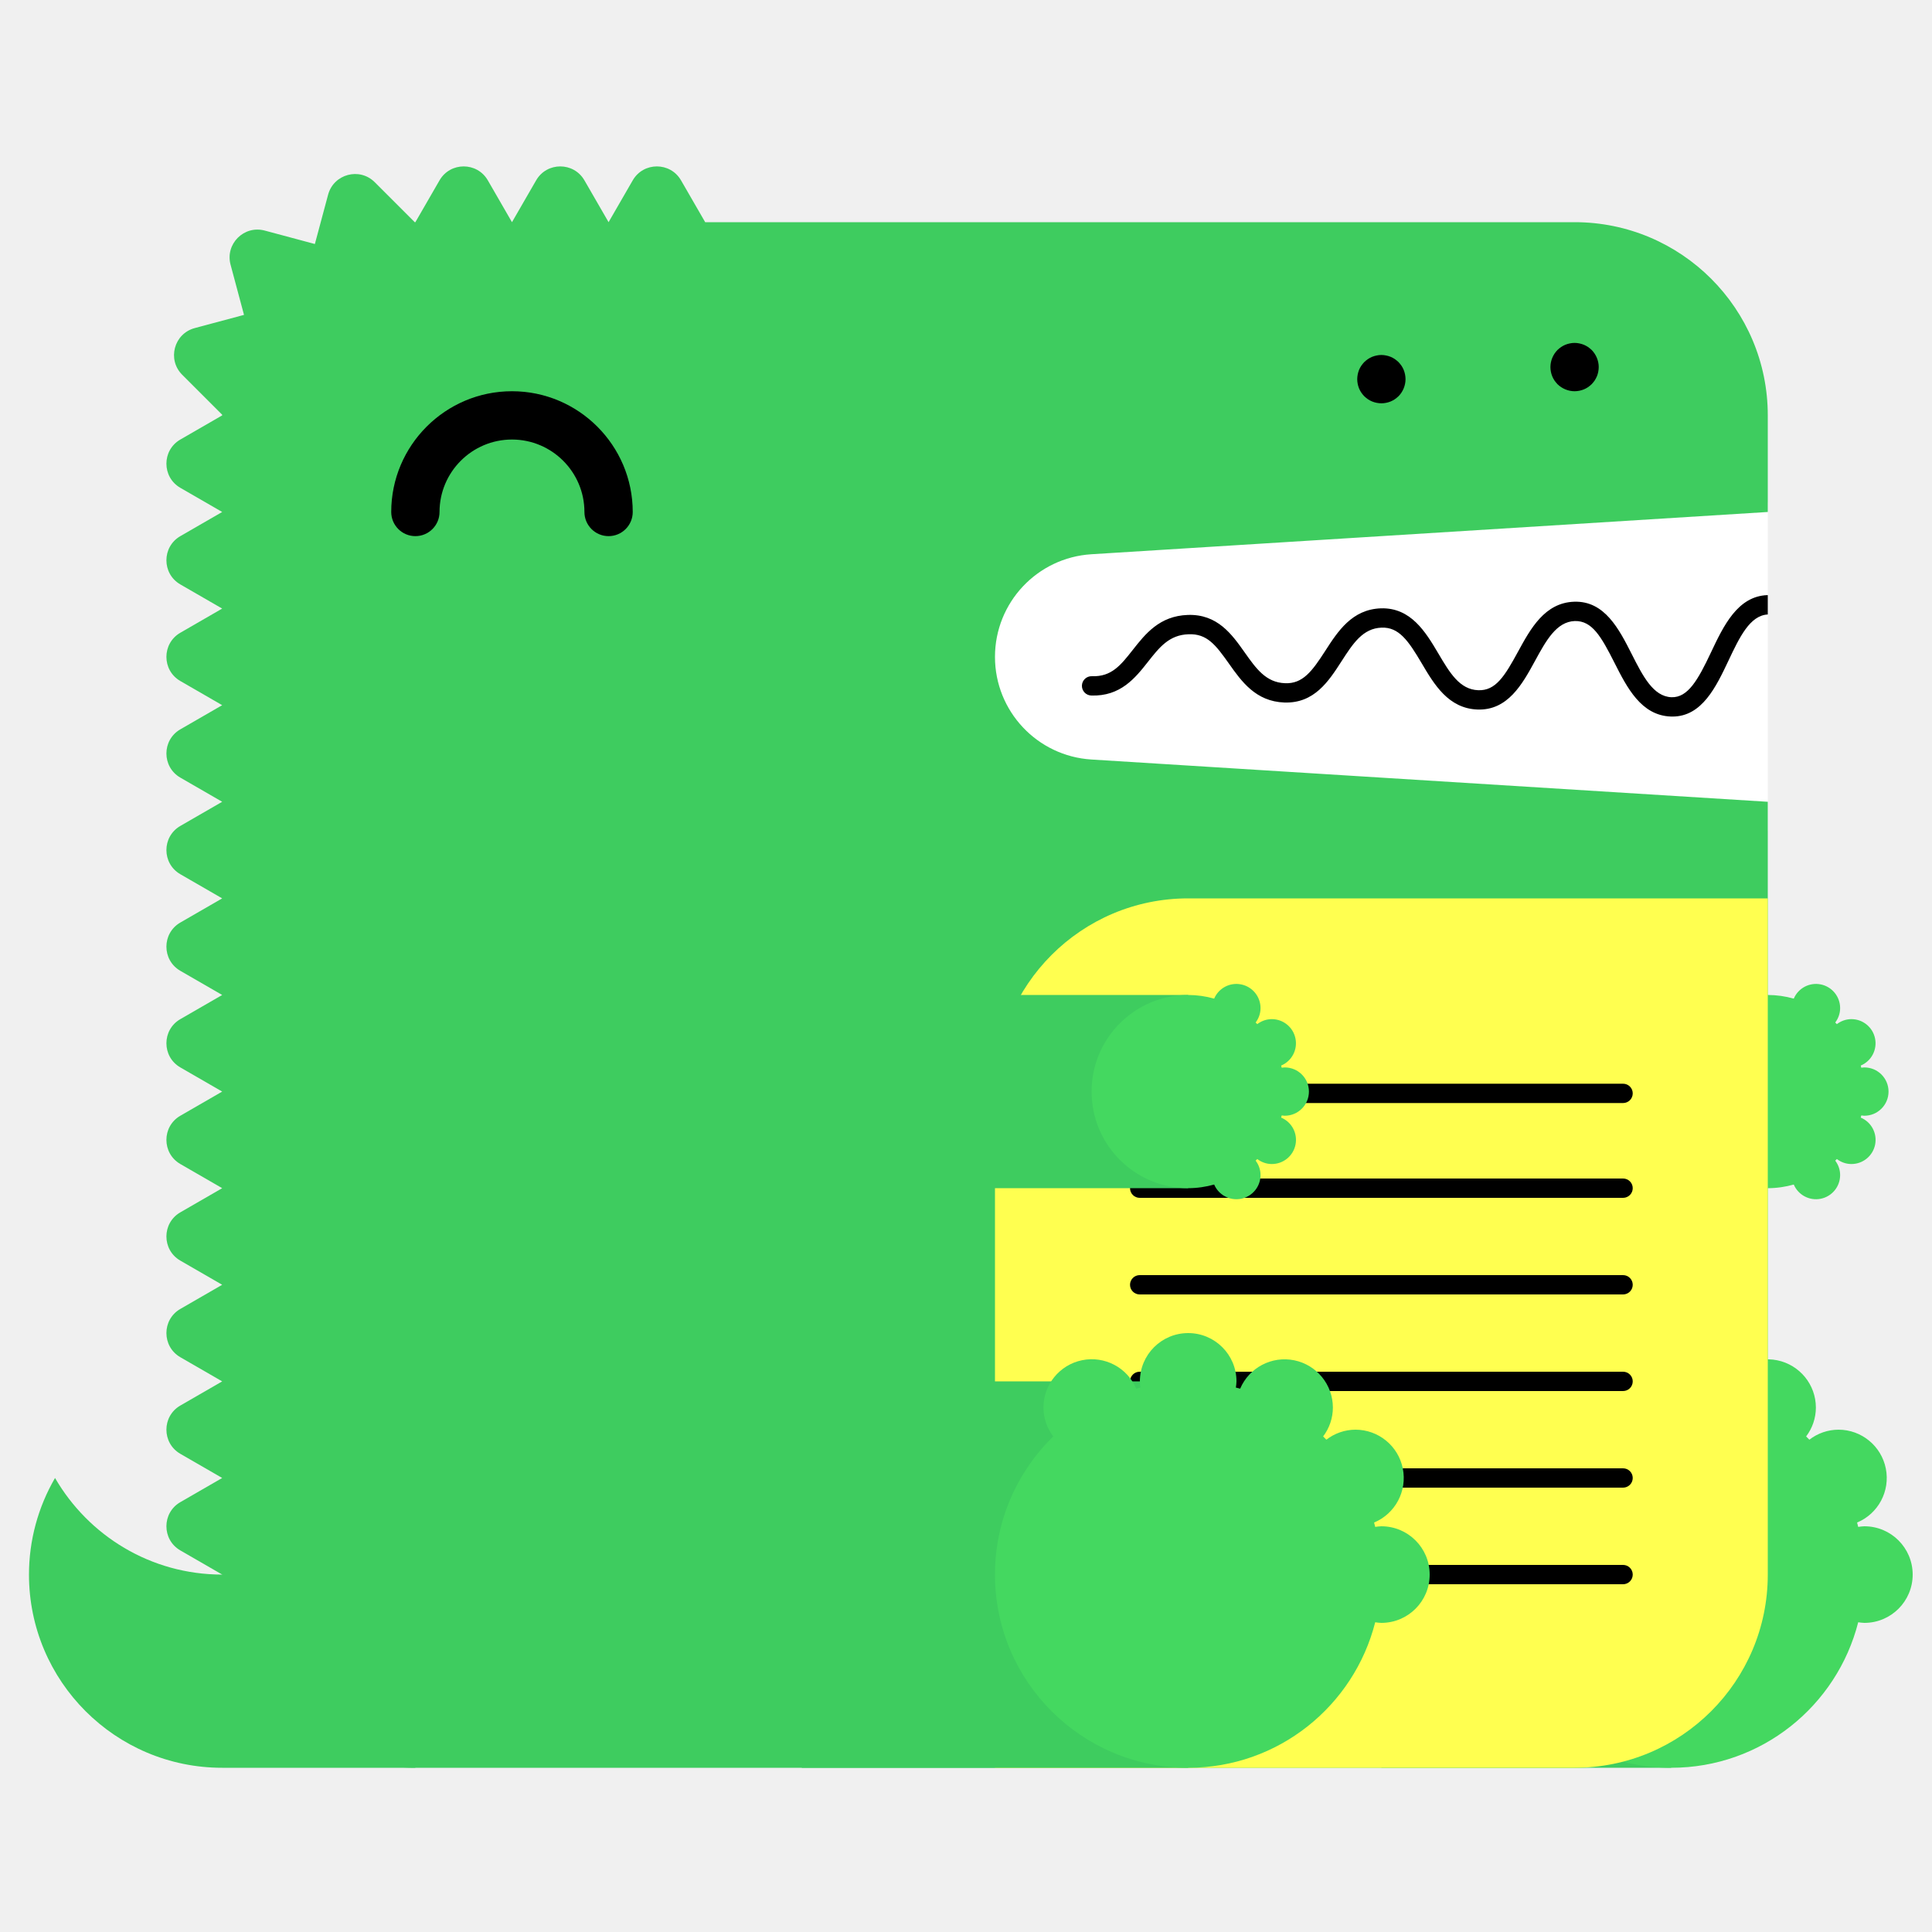
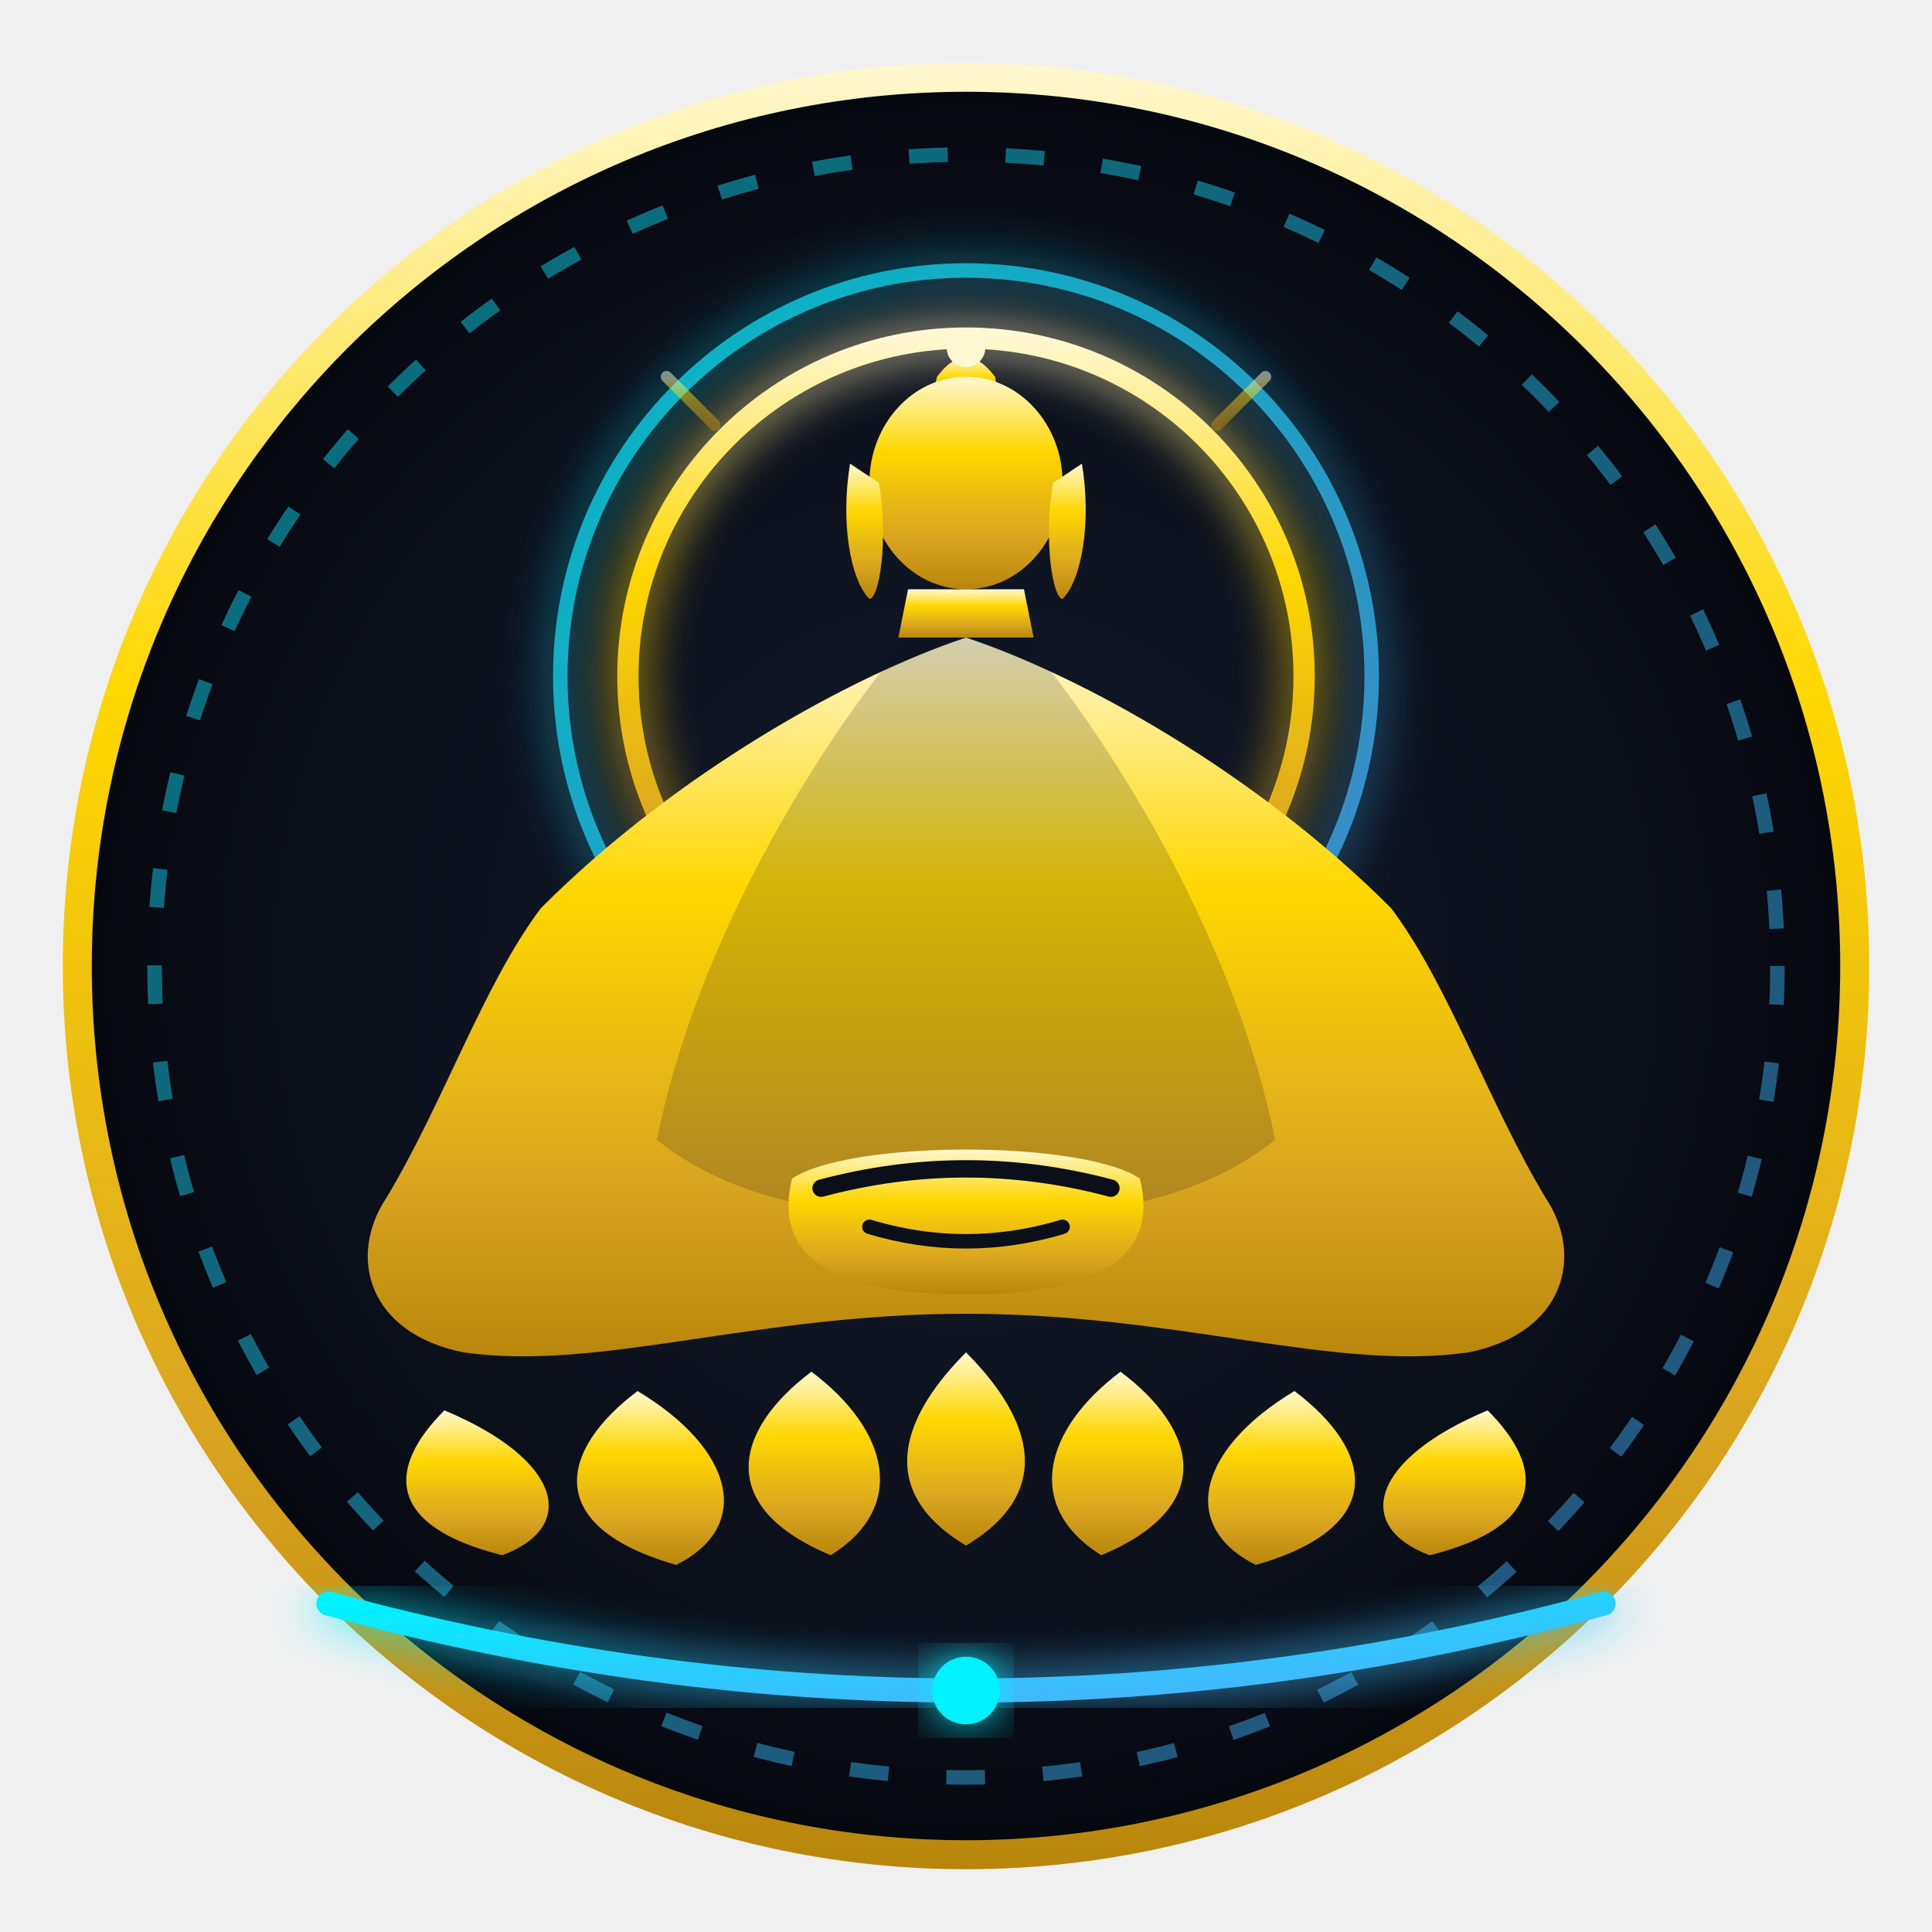
<svg xmlns="http://www.w3.org/2000/svg" width="200" height="200" viewBox="0 0 200 200">
-   <g fill="none" fill-rule="evenodd">
-     <path fill="#FFF" d="M99 52h84v34H99z" />
-     <path d="M23 163c-7.398 0-13.843-4.027-17.303-10A19.886 19.886 0 0 0 3 163c0 11.046 8.954 20 20 20h20v-20H23z" fill="#3ECC5F" />
-     <path d="M112.98 57.376L183 53V43c0-11.046-8.954-20-20-20H73l-2.5-4.33c-1.112-1.925-3.889-1.925-5 0L63 23l-2.5-4.33c-1.111-1.925-3.889-1.925-5 0L53 23l-2.5-4.33c-1.111-1.925-3.889-1.925-5 0L43 23c-.022 0-.042.003-.065.003l-4.142-4.141c-1.57-1.571-4.252-.853-4.828 1.294l-1.369 5.104-5.192-1.392c-2.148-.575-4.111 1.389-3.535 3.536l1.39 5.193-5.102 1.367c-2.148.576-2.867 3.259-1.296 4.83l4.142 4.142c0 .021-.003.042-.003.064l-4.33 2.5c-1.925 1.111-1.925 3.889 0 5L23 53l-4.33 2.5c-1.925 1.111-1.925 3.889 0 5L23 63l-4.33 2.5c-1.925 1.111-1.925 3.889 0 5L23 73l-4.33 2.5c-1.925 1.111-1.925 3.889 0 5L23 83l-4.33 2.5c-1.925 1.111-1.925 3.889 0 5L23 93l-4.33 2.5c-1.925 1.111-1.925 3.889 0 5L23 103l-4.33 2.5c-1.925 1.111-1.925 3.889 0 5L23 113l-4.33 2.5c-1.925 1.111-1.925 3.889 0 5L23 123l-4.33 2.5c-1.925 1.111-1.925 3.889 0 5L23 133l-4.33 2.5c-1.925 1.111-1.925 3.889 0 5L23 143l-4.33 2.5c-1.925 1.111-1.925 3.889 0 5L23 153l-4.33 2.5c-1.925 1.111-1.925 3.889 0 5L23 163c0 11.046 8.954 20 20 20h120c11.046 0 20-8.954 20-20V83l-70.02-4.376A10.645 10.645 0 0 1 103 68c0-5.621 4.37-10.273 9.98-10.624" fill="#3ECC5F" />
-     <path fill="#3ECC5F" d="M143 183h30v-40h-30z" />
-     <path d="M193 158c-.219 0-.428.037-.639.064-.038-.15-.074-.301-.116-.451A5 5 0 0 0 190.32 148a4.96 4.96 0 0 0-3.016 1.036 26.531 26.531 0 0 0-.335-.336 4.955 4.955 0 0 0 1.011-2.987 5 5 0 0 0-9.599-1.959c-.148-.042-.297-.077-.445-.115.027-.211.064-.42.064-.639a5 5 0 0 0-5-5 5 5 0 0 0-5 5c0 .219.037.428.064.639-.148.038-.297.073-.445.115a4.998 4.998 0 0 0-9.599 1.959c0 1.125.384 2.151 1.011 2.987-3.717 3.632-6.031 8.693-6.031 14.3 0 11.046 8.954 20 20 20 9.339 0 17.16-6.41 19.361-15.064.211.027.42.064.639.064a5 5 0 0 0 5-5 5 5 0 0 0-5-5" fill="#44D860" />
-     <path fill="#3ECC5F" d="M153 123h30v-20h-30z" />
-     <path d="M193 115.5a2.5 2.5 0 1 0 0-5c-.109 0-.214.019-.319.032-.02-.075-.037-.15-.058-.225a2.501 2.501 0 0 0-.963-4.807c-.569 0-1.088.197-1.508.518a6.653 6.653 0 0 0-.168-.168c.314-.417.506-.931.506-1.494a2.5 2.5 0 0 0-4.8-.979A9.987 9.987 0 0 0 183 103c-5.522 0-10 4.478-10 10s4.478 10 10 10c.934 0 1.833-.138 2.69-.377a2.5 2.5 0 0 0 4.8-.979c0-.563-.192-1.077-.506-1.494.057-.055.113-.111.168-.168.42.321.939.518 1.508.518a2.5 2.5 0 0 0 .963-4.807c.021-.074.038-.15.058-.225.105.013.21.032.319.032" fill="#44D860" />
-     <path d="M63 55.5a2.5 2.5 0 0 1-2.5-2.5c0-4.136-3.364-7.5-7.5-7.5s-7.5 3.364-7.5 7.5a2.5 2.5 0 1 1-5 0c0-6.893 5.607-12.5 12.5-12.5S65.5 46.107 65.5 53a2.5 2.5 0 0 1-2.5 2.5" fill="#000" />
-     <path d="M103 183h60c11.046 0 20-8.954 20-20V93h-60c-11.046 0-20 8.954-20 20v70z" fill="#FFFF50" />
-     <path d="M168.02 124h-50.04a1 1 0 1 1 0-2h50.04a1 1 0 1 1 0 2m0 20h-50.04a1 1 0 1 1 0-2h50.04a1 1 0 1 1 0 2m0 20h-50.04a1 1 0 1 1 0-2h50.04a1 1 0 1 1 0 2m0-49.814h-50.04a1 1 0 1 1 0-2h50.04a1 1 0 1 1 0 2m0 19.814h-50.04a1 1 0 1 1 0-2h50.04a1 1 0 1 1 0 2m0 20h-50.04a1 1 0 1 1 0-2h50.04a1 1 0 1 1 0 2M183 61.611c-.012 0-.022-.006-.034-.005-3.09.105-4.552 3.196-5.842 5.923-1.346 2.85-2.387 4.703-4.093 4.647-1.889-.068-2.969-2.202-4.113-4.46-1.314-2.594-2.814-5.536-5.963-5.426-3.046.104-4.513 2.794-5.807 5.167-1.377 2.528-2.314 4.065-4.121 3.994-1.927-.07-2.951-1.805-4.136-3.813-1.321-2.236-2.848-4.75-5.936-4.664-2.994.103-4.465 2.385-5.763 4.4-1.373 2.13-2.335 3.428-4.165 3.351-1.973-.07-2.992-1.51-4.171-3.177-1.324-1.873-2.816-3.993-5.895-3.89-2.928.1-4.399 1.97-5.696 3.618-1.232 1.564-2.194 2.802-4.229 2.724a1 1 0 0 0-.072 2c3.017.101 4.545-1.8 5.872-3.487 1.177-1.496 2.193-2.787 4.193-2.855 1.926-.082 2.829 1.115 4.195 3.045 1.297 1.834 2.769 3.914 5.731 4.021 3.103.104 4.596-2.215 5.918-4.267 1.182-1.834 2.202-3.417 4.15-3.484 1.793-.067 2.769 1.35 4.145 3.681 1.297 2.197 2.766 4.686 5.787 4.796 3.125.108 4.634-2.62 5.949-5.035 1.139-2.088 2.214-4.06 4.119-4.126 1.793-.042 2.728 1.595 4.111 4.33 1.292 2.553 2.757 5.445 5.825 5.556l.169.003c3.064 0 4.518-3.075 5.805-5.794 1.139-2.41 2.217-4.68 4.067-4.773v-2z" fill="#000" />
-     <path fill="#3ECC5F" d="M83 183h40v-40H83z" />
-     <path d="M143 158c-.219 0-.428.037-.639.064-.038-.15-.074-.301-.116-.451A5 5 0 0 0 140.32 148a4.96 4.96 0 0 0-3.016 1.036 26.531 26.531 0 0 0-.335-.336 4.955 4.955 0 0 0 1.011-2.987 5 5 0 0 0-9.599-1.959c-.148-.042-.297-.077-.445-.115.027-.211.064-.42.064-.639a5 5 0 0 0-5-5 5 5 0 0 0-5 5c0 .219.037.428.064.639-.148.038-.297.073-.445.115a4.998 4.998 0 0 0-9.599 1.959c0 1.125.384 2.151 1.011 2.987-3.717 3.632-6.031 8.693-6.031 14.3 0 11.046 8.954 20 20 20 9.339 0 17.16-6.41 19.361-15.064.211.027.42.064.639.064a5 5 0 0 0 5-5 5 5 0 0 0-5-5" fill="#44D860" />
-     <path fill="#3ECC5F" d="M83 123h40v-20H83z" />
-     <path d="M133 115.5a2.5 2.5 0 1 0 0-5c-.109 0-.214.019-.319.032-.02-.075-.037-.15-.058-.225a2.501 2.501 0 0 0-.963-4.807c-.569 0-1.088.197-1.508.518a6.653 6.653 0 0 0-.168-.168c.314-.417.506-.931.506-1.494a2.5 2.5 0 0 0-4.8-.979A9.987 9.987 0 0 0 123 103c-5.522 0-10 4.478-10 10s4.478 10 10 10c.934 0 1.833-.138 2.69-.377a2.5 2.5 0 0 0 4.8-.979c0-.563-.192-1.077-.506-1.494.057-.055.113-.111.168-.168.42.321.939.518 1.508.518a2.5 2.5 0 0 0 .963-4.807c.021-.074.038-.15.058-.225.105.013.21.032.319.032" fill="#44D860" />
-     <path d="M143 41.75c-.16 0-.33-.02-.49-.05a2.52 2.52 0 0 1-.47-.14c-.15-.06-.29-.14-.431-.23-.13-.09-.259-.2-.38-.31-.109-.12-.219-.24-.309-.38s-.17-.28-.231-.43a2.619 2.619 0 0 1-.189-.96c0-.16.02-.33.05-.49.03-.16.08-.31.139-.47.061-.15.141-.29.231-.43.09-.13.2-.26.309-.38.121-.11.25-.22.38-.31.141-.09.281-.17.431-.23.149-.06.31-.11.47-.14.32-.07.65-.07.98 0 .159.03.32.08.47.14.149.06.29.14.43.23.13.09.259.2.38.31.11.12.22.25.31.38.09.14.17.28.23.43.06.16.11.31.14.47.029.16.05.33.05.49 0 .66-.271 1.31-.73 1.77-.121.11-.25.22-.38.31-.14.09-.281.17-.43.23a2.565 2.565 0 0 1-.96.19m20-1.25c-.66 0-1.3-.27-1.771-.73a3.802 3.802 0 0 1-.309-.38c-.09-.14-.17-.28-.231-.43a2.619 2.619 0 0 1-.189-.96c0-.66.27-1.3.729-1.77.121-.11.25-.22.38-.31.141-.09.281-.17.431-.23.149-.06.31-.11.47-.14.32-.07.66-.07.98 0 .159.03.32.08.47.14.149.06.29.14.43.23.13.09.259.2.38.31.459.47.73 1.11.73 1.77 0 .16-.021.33-.05.49-.03.16-.08.32-.14.47-.07.15-.14.29-.23.43-.09.13-.2.26-.31.38-.121.11-.25.22-.38.31-.14.09-.281.17-.43.23a2.565 2.565 0 0 1-.96.19" fill="#000" />
+   <defs>
+     <radialGradient id="buddha-bg" cx="50%" cy="50%" r="50%">
+       <stop offset="0%" stop-color="#141B2D" />
+       <stop offset="75%" stop-color="#0B0F19" />
+       <stop offset="100%" stop-color="#05070E" />
+     </radialGradient>
+     <linearGradient id="gold-grad" x1="0%" y1="0%" x2="0%" y2="100%">
+       <stop offset="0%" stop-color="#FFF8D0" />
+       <stop offset="35%" stop-color="#FFD700" />
+       <stop offset="75%" stop-color="#DAA520" />
+       <stop offset="100%" stop-color="#B8860B" />
+     </linearGradient>
+     <linearGradient id="cyan-glow" x1="0%" y1="0%" x2="100%" y2="100%">
+       <stop offset="0%" stop-color="#00F2FE" />
+       <stop offset="100%" stop-color="#4FACFE" />
+     </linearGradient>
+     <filter id="aura-glow" x="-20%" y="-20%" width="140%" height="140%">
+       <feGaussianBlur stdDeviation="2.5" result="blur" />
+       <feComposite in="SourceGraphic" in2="blur" operator="over" />
+     </filter>
+   </defs>
+   <circle cx="100" cy="100" r="92" fill="url(#buddha-bg)" stroke="url(#gold-grad)" stroke-width="3" />
+   <circle cx="100" cy="100" r="84" fill="none" stroke="url(#cyan-glow)" stroke-width="1.5" stroke-dasharray="4 6" opacity="0.45" />
+   <circle cx="100" cy="70" r="42" fill="none" stroke="url(#cyan-glow)" stroke-width="1.5" opacity="0.75" filter="url(#aura-glow)" />
+   <circle cx="100" cy="70" r="35" fill="none" stroke="url(#gold-grad)" stroke-width="2.2" filter="url(#aura-glow)" />
+   <g stroke="url(#gold-grad)" stroke-width="1.2" opacity="0.5" stroke-linecap="round">
+     <line x1="100" y1="26" x2="100" y2="32" />
+     <line x1="131" y1="39" x2="126" y2="44" />
+     <line x1="144" y1="70" x2="138" y2="70" />
+     <line x1="69" y1="39" x2="74" y2="44" />
+     <line x1="56" y1="70" x2="62" y2="70" />
  </g>
+   <g fill="url(#gold-grad)">
+     <path d="M 97 39 Q 100 35 103 39 Q 104 43 96 43 Z" />
+     <circle cx="100" cy="36" r="2" fill="#FFF8D0" />
+     <ellipse cx="100" cy="50" rx="10" ry="11" />
+     <path d="M 88 48 C 87 54, 88 60, 90 62 C 91 62, 92 56, 91 50 Z" />
+     <path d="M 112 48 C 113 54, 112 60, 110 62 C 109 62, 108 56, 109 50 Z" />
+     <path d="M 94 61 L 106 61 L 107 66 L 93 66 Z" />
+     <path d="M 100 66               C 88 70, 70 80, 56 94               C 50 102, 46 114, 40 124               C 36 130, 38 138, 48 140              C 62 142, 78 136, 100 136              C 122 136, 138 142, 152 140              C 162 138, 164 130, 160 124              C 154 114, 150 102, 144 94              C 130 80, 112 70, 100 66 Z" />
+     <path d="M 94 66 C 84 78, 72 98, 68 118 C 78 126, 92 126, 100 126 C 108 126, 122 126, 132 118 C 128 98, 116 78, 106 66 Z" fill="#0B0F19" opacity="0.18" />
+   </g>
+   <g fill="url(#gold-grad)">
+     <path d="M 82 122 C 88 118, 112 118, 118 122 C 120 130, 114 134, 100 134 C 86 134, 80 130, 82 122 Z" />
+   </g>
+   <path d="M 85 123 Q 100 119 115 123" fill="none" stroke="#0B0F19" stroke-width="1.8" stroke-linecap="round" />
+   <path d="M 90 127 Q 100 130 110 127" fill="none" stroke="#0B0F19" stroke-width="1.5" stroke-linecap="round" />
+   <g fill="url(#gold-grad)">
+     <path d="M 100 140 C 94 146, 90 154, 100 160 C 110 154, 106 146, 100 140 Z" />
+     <path d="M 84 142 C 76 148, 74 156, 86 161 C 94 156, 92 148, 84 142 Z" />
+     <path d="M 66 144 C 58 150, 56 158, 70 162 C 78 158, 76 150, 66 144 Z" />
+     <path d="M 46 146 C 40 152, 40 158, 52 161 C 60 158, 58 151, 46 146 Z" />
+     <path d="M 116 142 C 124 148, 126 156, 114 161 C 106 156, 108 148, 116 142 Z" />
+     <path d="M 134 144 C 142 150, 144 158, 130 162 C 122 158, 124 150, 134 144 Z" />
+     <path d="M 154 146 C 160 152, 160 158, 148 161 C 140 158, 142 151, 154 146 Z" />
+   </g>
+   <path d="M 34 166 Q 100 184 166 166" fill="none" stroke="url(#cyan-glow)" stroke-width="2.5" stroke-linecap="round" filter="url(#aura-glow)" />
+   <circle cx="100" cy="175" r="3.5" fill="#00F2FE" filter="url(#aura-glow)" />
</svg>
